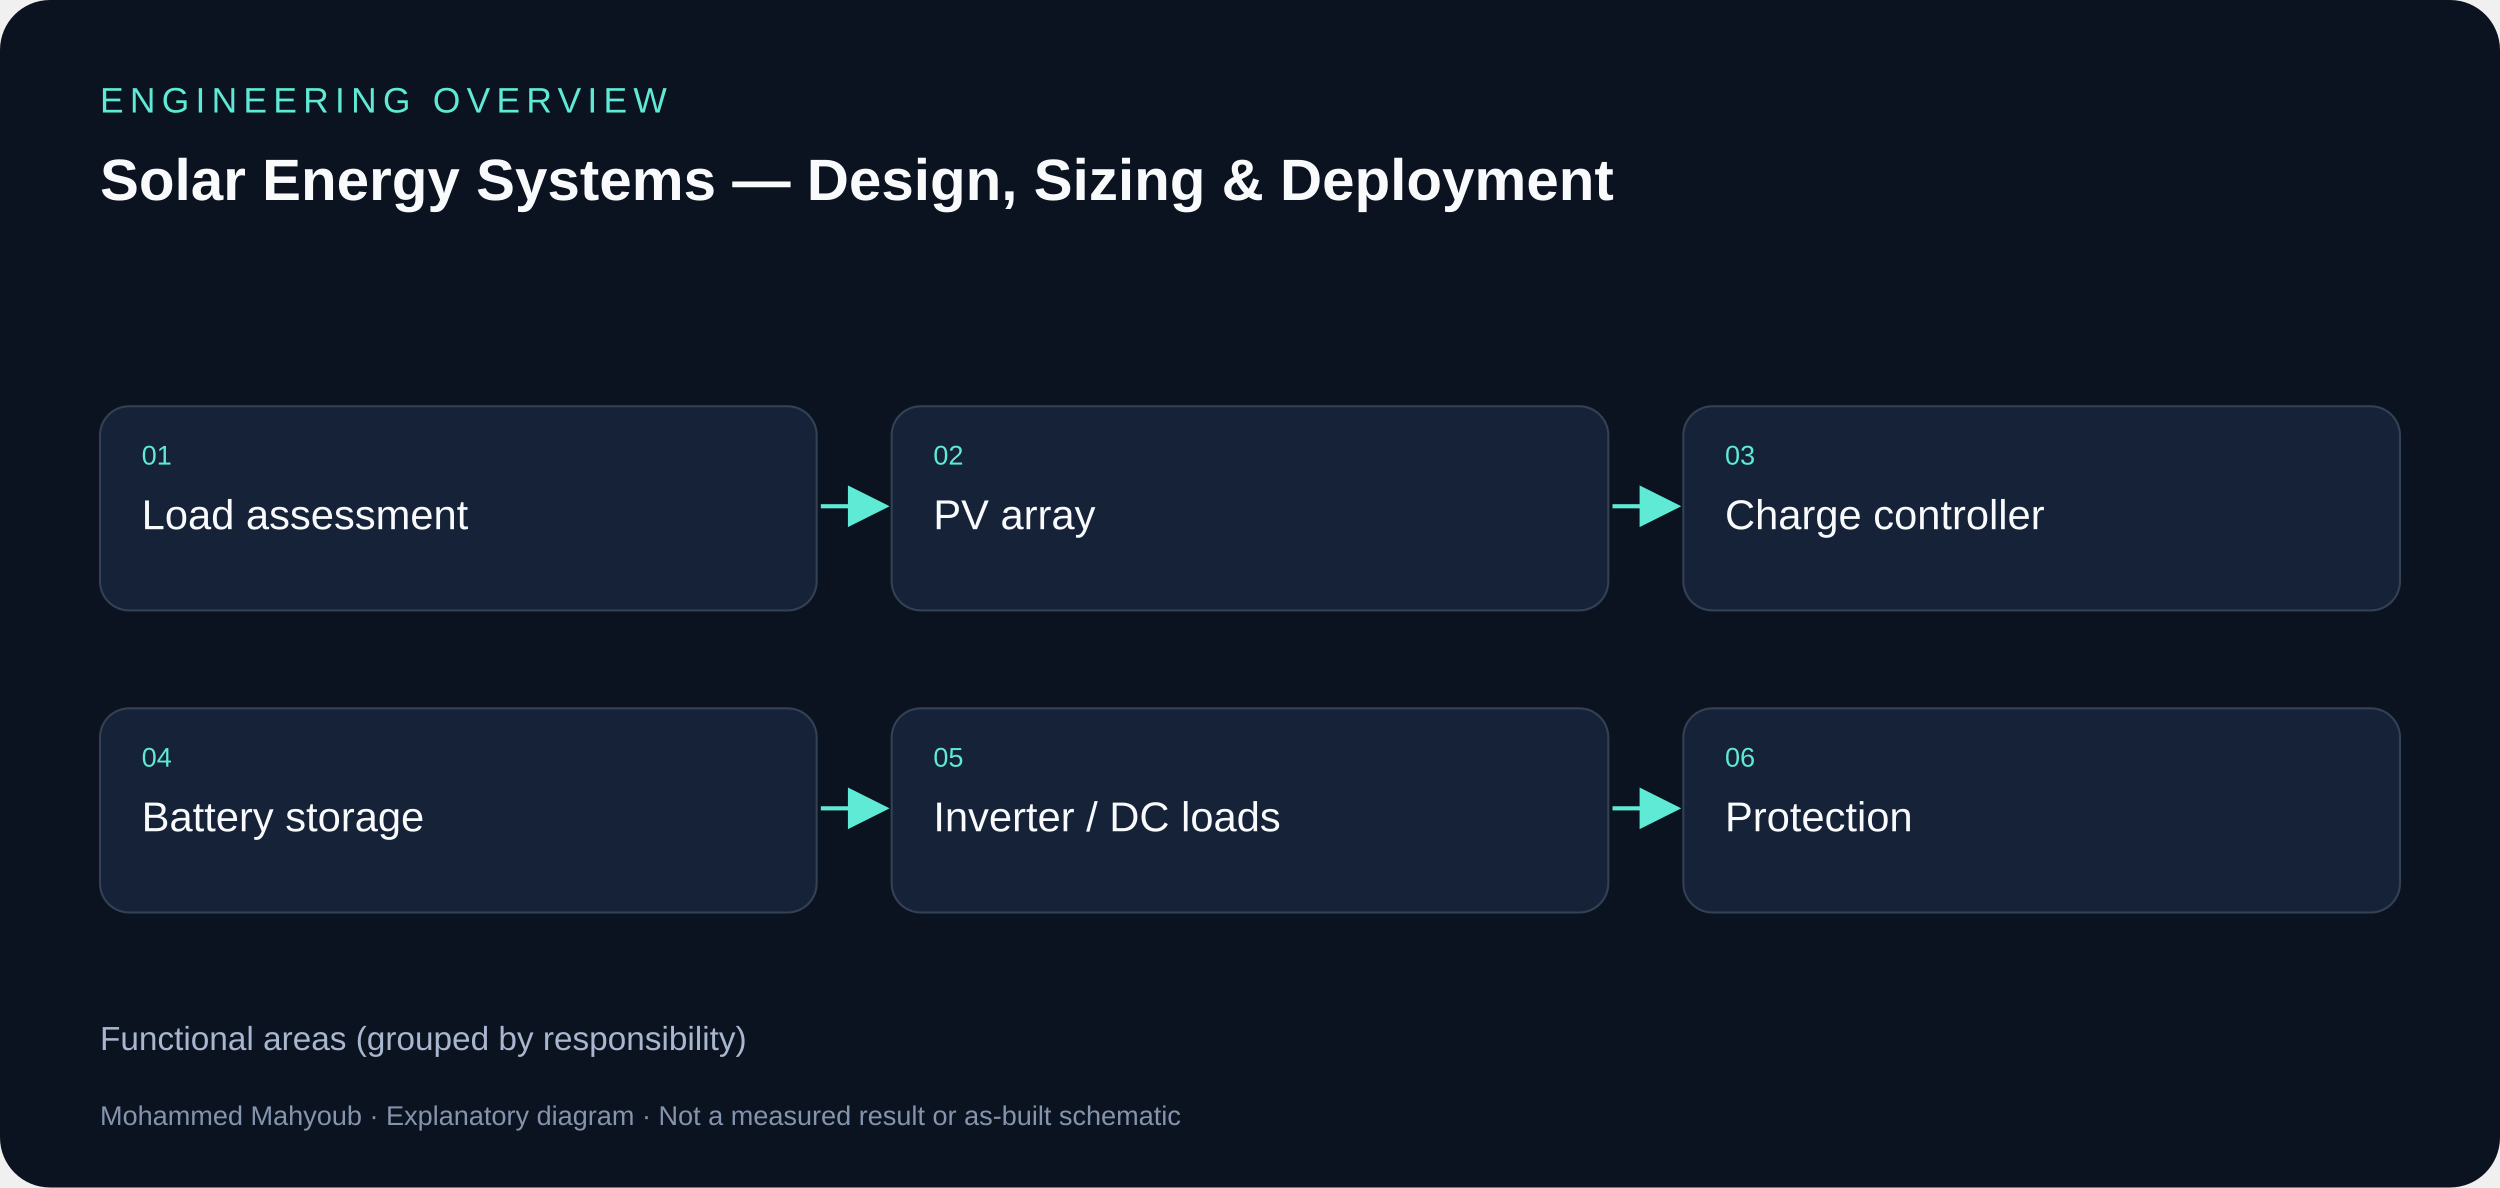
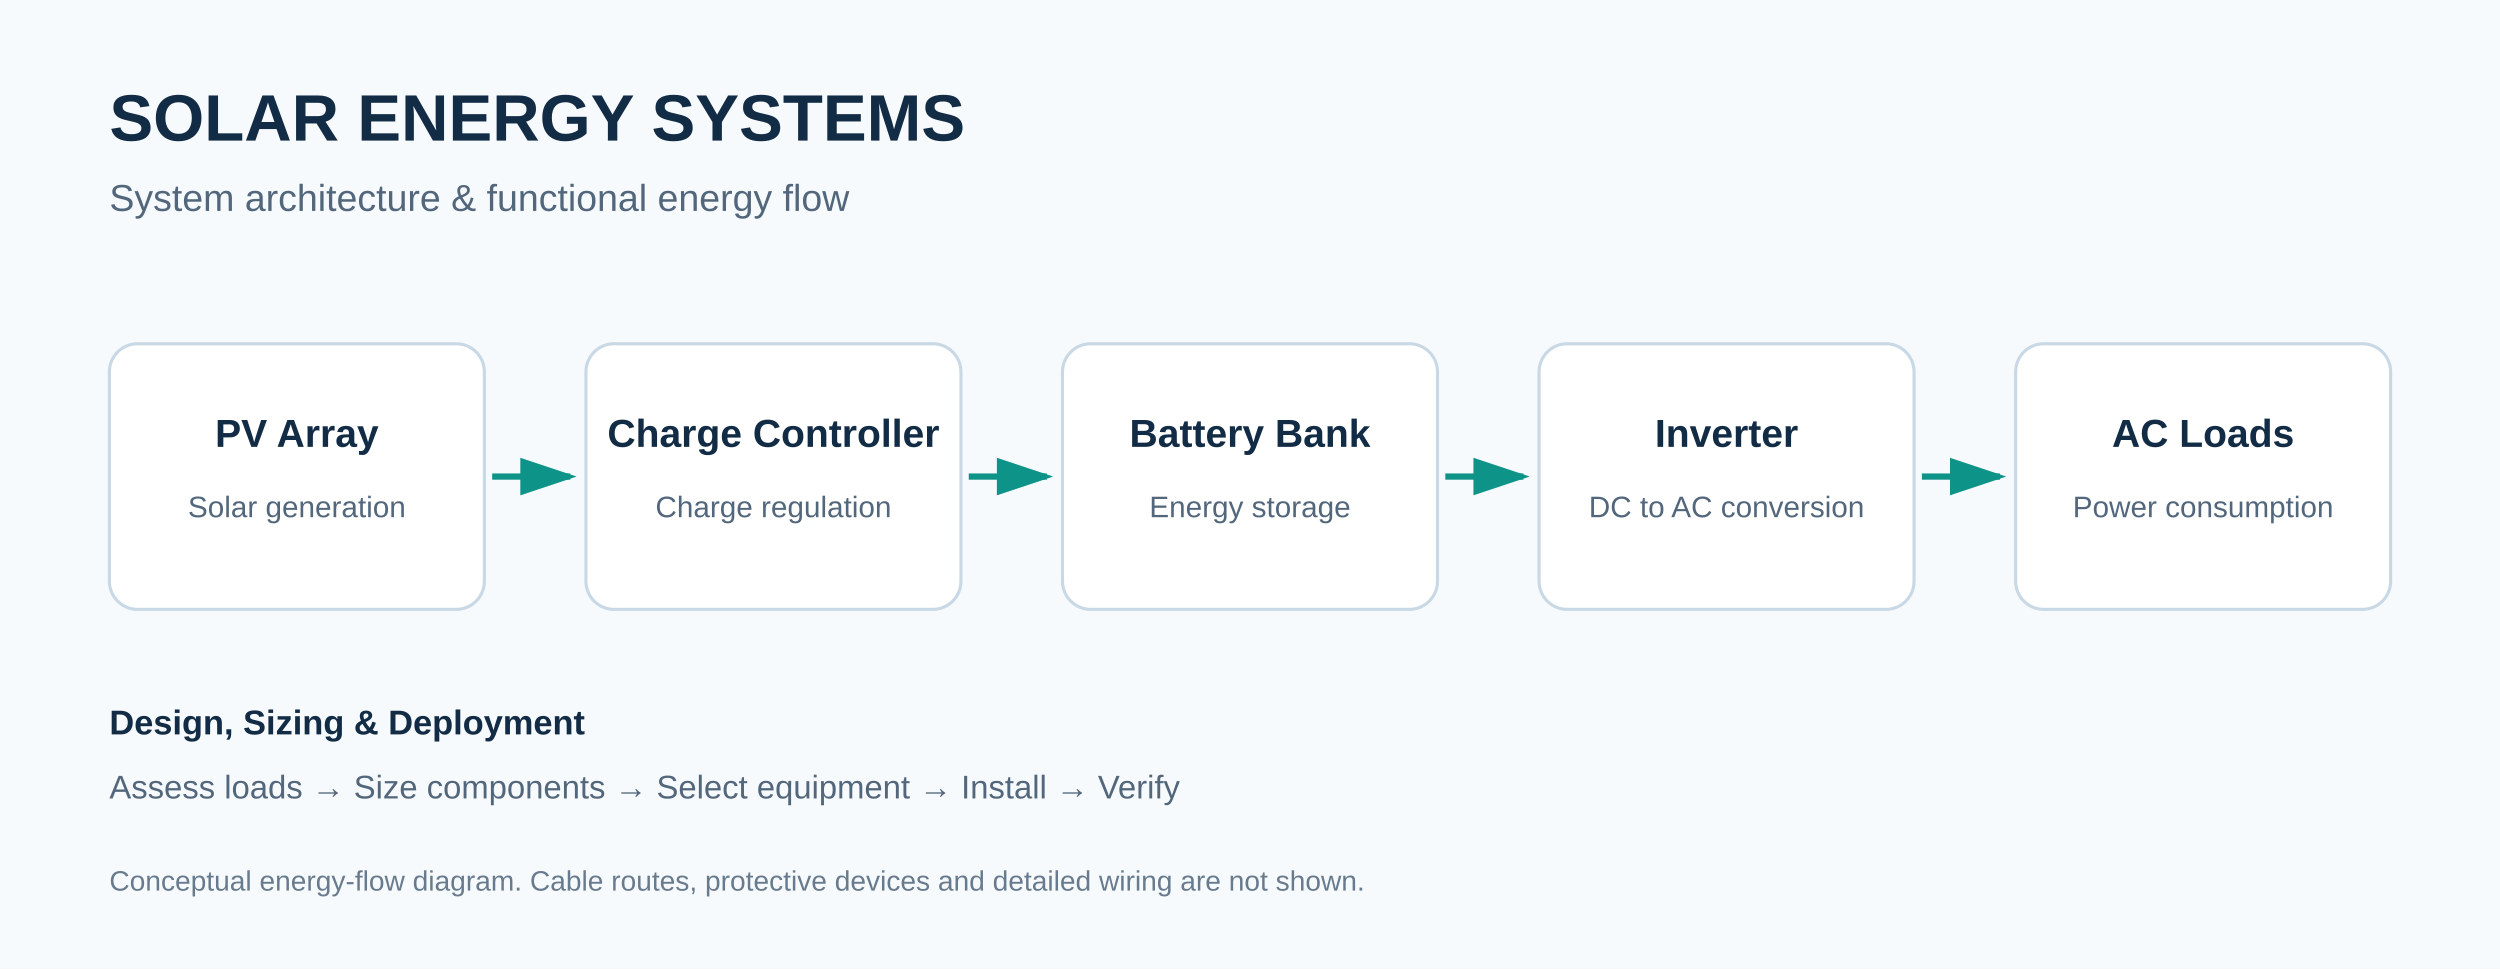
- <svg xmlns="http://www.w3.org/2000/svg" width="1200" height="570" viewBox="0 0 1200 570" role="img">
+ <svg xmlns="http://www.w3.org/2000/svg" width="1600" height="620" viewBox="0 0 1600 620">
  <defs>
-     <marker id="arrow" markerWidth="10" markerHeight="10" refX="8" refY="5" orient="auto">
-       <path d="M0 0L10 5L0 10" fill="#5eead4" />
+     <marker id="arrow" markerWidth="10" markerHeight="10" refX="8" refY="3" orient="auto">
+       <path d="M0,0 L0,6 L9,3 z" fill="#0e9388" />
    </marker>
  </defs>
-   <rect width="1200" height="570" rx="24" fill="#0b1220" />
-   <text x="48" y="54" font-family="Arial,sans-serif" font-size="17" fill="#5eead4" letter-spacing="3">ENGINEERING OVERVIEW</text>
-   <text x="48" y="96" font-family="Arial,sans-serif" font-size="28" font-weight="bold" fill="#f8fafc">Solar Energy Systems — Design, Sizing &amp; Deployment</text>
-   <rect x="48" y="195" width="344" height="98" rx="14" fill="#152238" stroke="#334155" />
-   <text x="68" y="223" font-family="Arial,sans-serif" font-size="13" fill="#5eead4">01</text>
-   <text x="68" y="254" font-family="Arial,sans-serif" font-size="20" fill="#f8fafc">Load assessment</text>
-   <path d="M394 243H423" stroke="#5eead4" stroke-width="2" marker-end="url(#arrow)" />
-   <rect x="428" y="195" width="344" height="98" rx="14" fill="#152238" stroke="#334155" />
-   <text x="448" y="223" font-family="Arial,sans-serif" font-size="13" fill="#5eead4">02</text>
-   <text x="448" y="254" font-family="Arial,sans-serif" font-size="20" fill="#f8fafc">PV array</text>
-   <path d="M774 243H803" stroke="#5eead4" stroke-width="2" marker-end="url(#arrow)" />
-   <rect x="808" y="195" width="344" height="98" rx="14" fill="#152238" stroke="#334155" />
-   <text x="828" y="223" font-family="Arial,sans-serif" font-size="13" fill="#5eead4">03</text>
-   <text x="828" y="254" font-family="Arial,sans-serif" font-size="20" fill="#f8fafc">Charge controller</text>
-   <rect x="48" y="340" width="344" height="98" rx="14" fill="#152238" stroke="#334155" />
-   <text x="68" y="368" font-family="Arial,sans-serif" font-size="13" fill="#5eead4">04</text>
-   <text x="68" y="399" font-family="Arial,sans-serif" font-size="20" fill="#f8fafc">Battery storage</text>
-   <path d="M394 388H423" stroke="#5eead4" stroke-width="2" marker-end="url(#arrow)" />
-   <rect x="428" y="340" width="344" height="98" rx="14" fill="#152238" stroke="#334155" />
-   <text x="448" y="368" font-family="Arial,sans-serif" font-size="13" fill="#5eead4">05</text>
-   <text x="448" y="399" font-family="Arial,sans-serif" font-size="20" fill="#f8fafc">Inverter / DC loads</text>
-   <path d="M774 388H803" stroke="#5eead4" stroke-width="2" marker-end="url(#arrow)" />
-   <rect x="808" y="340" width="344" height="98" rx="14" fill="#152238" stroke="#334155" />
-   <text x="828" y="368" font-family="Arial,sans-serif" font-size="13" fill="#5eead4">06</text>
-   <text x="828" y="399" font-family="Arial,sans-serif" font-size="20" fill="#f8fafc">Protection</text>
-   <text x="48" y="504" font-family="Arial,sans-serif" font-size="16" fill="#a8b7cf">Functional areas (grouped by responsibility)</text>
-   <text x="48" y="540" font-family="Arial,sans-serif" font-size="13" fill="#8494ad">Mohammed Mahyoub · Explanatory diagram · Not a measured result or as-built schematic</text>
+   <rect width="1600" height="620" fill="#f7fafc" />
+   <g font-family="Arial,sans-serif" fill="#132c46">
+     <text x="70" y="90" font-size="42" font-weight="700">SOLAR ENERGY SYSTEMS</text>
+     <text x="70" y="135" font-size="24" fill="#53677c">System architecture &amp; functional energy flow</text>
+     <g fill="white" stroke="#c9d8e5" stroke-width="2">
+       <rect x="70" y="220" width="240" height="170" rx="18" />
+       <rect x="375" y="220" width="240" height="170" rx="18" />
+       <rect x="680" y="220" width="240" height="170" rx="18" />
+       <rect x="985" y="220" width="240" height="170" rx="18" />
+       <rect x="1290" y="220" width="240" height="170" rx="18" />
+     </g>
+     <g text-anchor="middle" font-size="25" font-weight="700">
+       <text x="190" y="286">PV Array</text>
+       <text x="495" y="286">Charge Controller</text>
+       <text x="800" y="286">Battery Bank</text>
+       <text x="1105" y="286">Inverter</text>
+       <text x="1410" y="286">AC Loads</text>
+     </g>
+     <g text-anchor="middle" font-size="19" fill="#53677c">
+       <text x="190" y="331">Solar generation</text>
+       <text x="495" y="331">Charge regulation</text>
+       <text x="800" y="331">Energy storage</text>
+       <text x="1105" y="331">DC to AC conversion</text>
+       <text x="1410" y="331">Power consumption</text>
+     </g>
+     <g stroke="#0e9388" stroke-width="4" marker-end="url(#arrow)">
+       <path d="M315 305 H365" />
+       <path d="M620 305 H670" />
+       <path d="M925 305 H975" />
+       <path d="M1230 305 H1280" />
+     </g>
+     <text x="70" y="470" font-size="22" font-weight="700">Design, Sizing &amp; Deployment</text>
+     <text x="70" y="511" font-size="21" fill="#53677c">Assess loads → Size components → Select equipment → Install → Verify</text>
+     <text x="70" y="570" font-size="18" fill="#687b8e">Conceptual energy-flow diagram. Cable routes, protective devices and detailed wiring are not shown.</text>
+   </g>
</svg>
